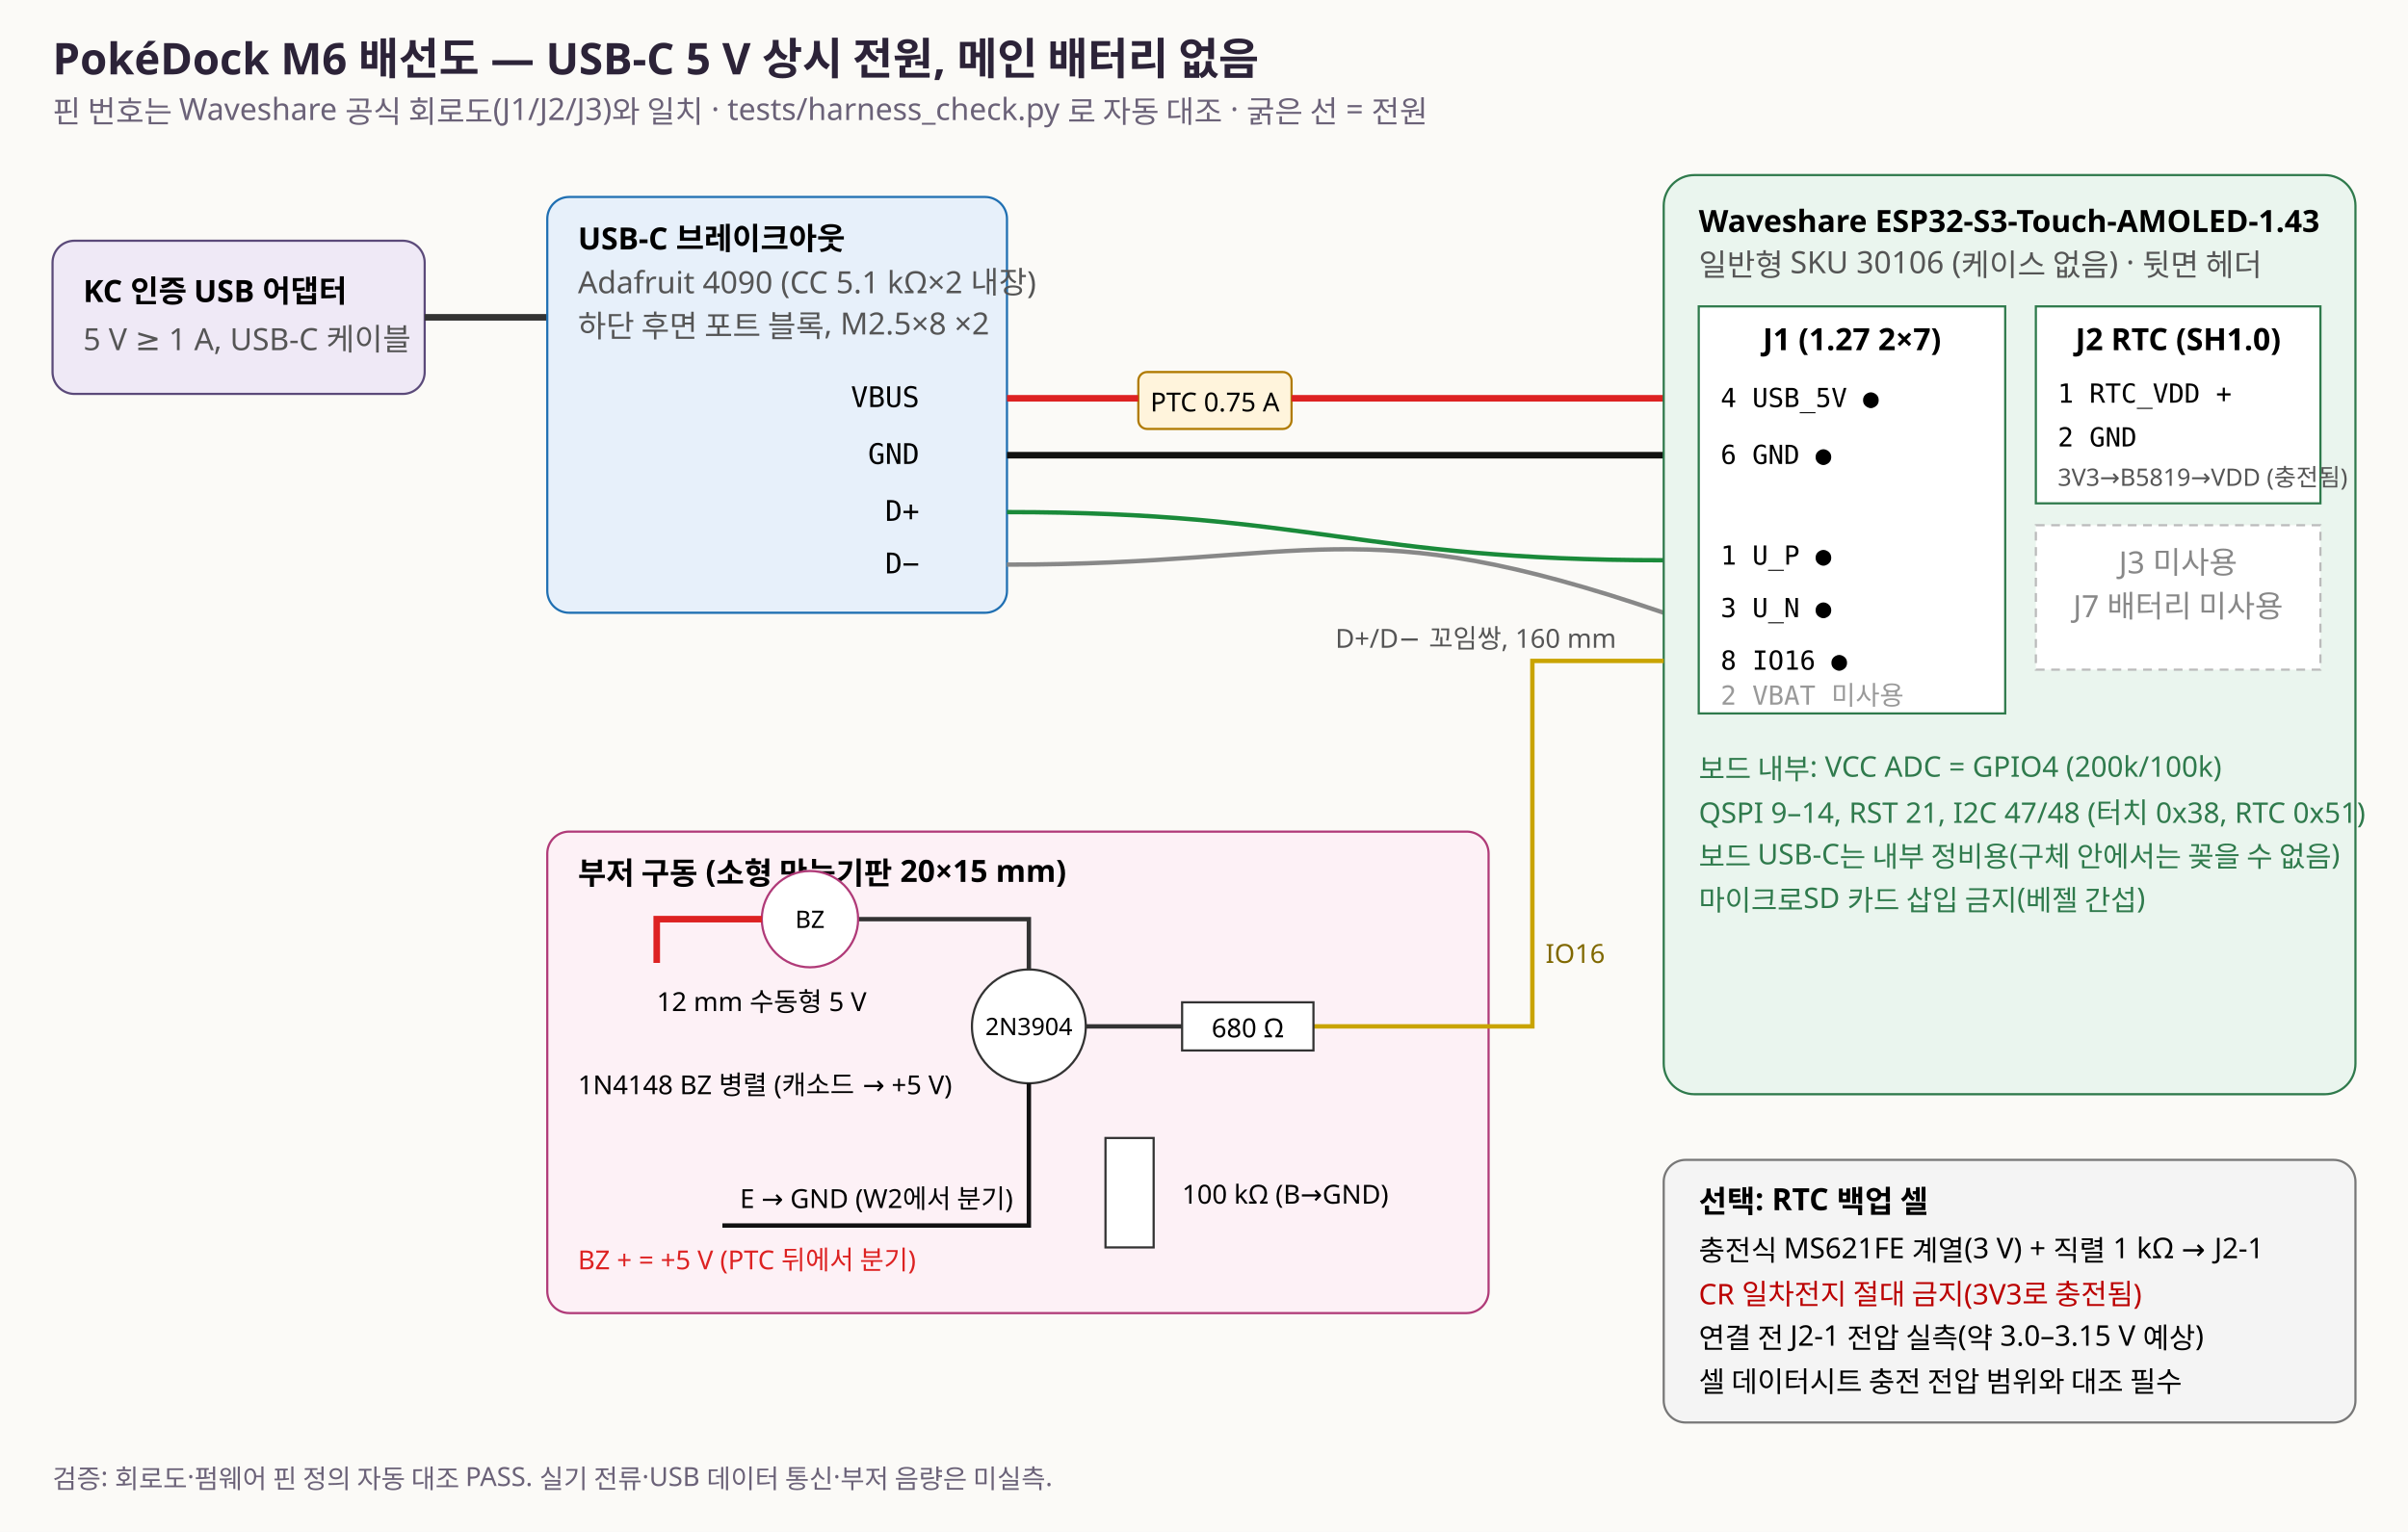
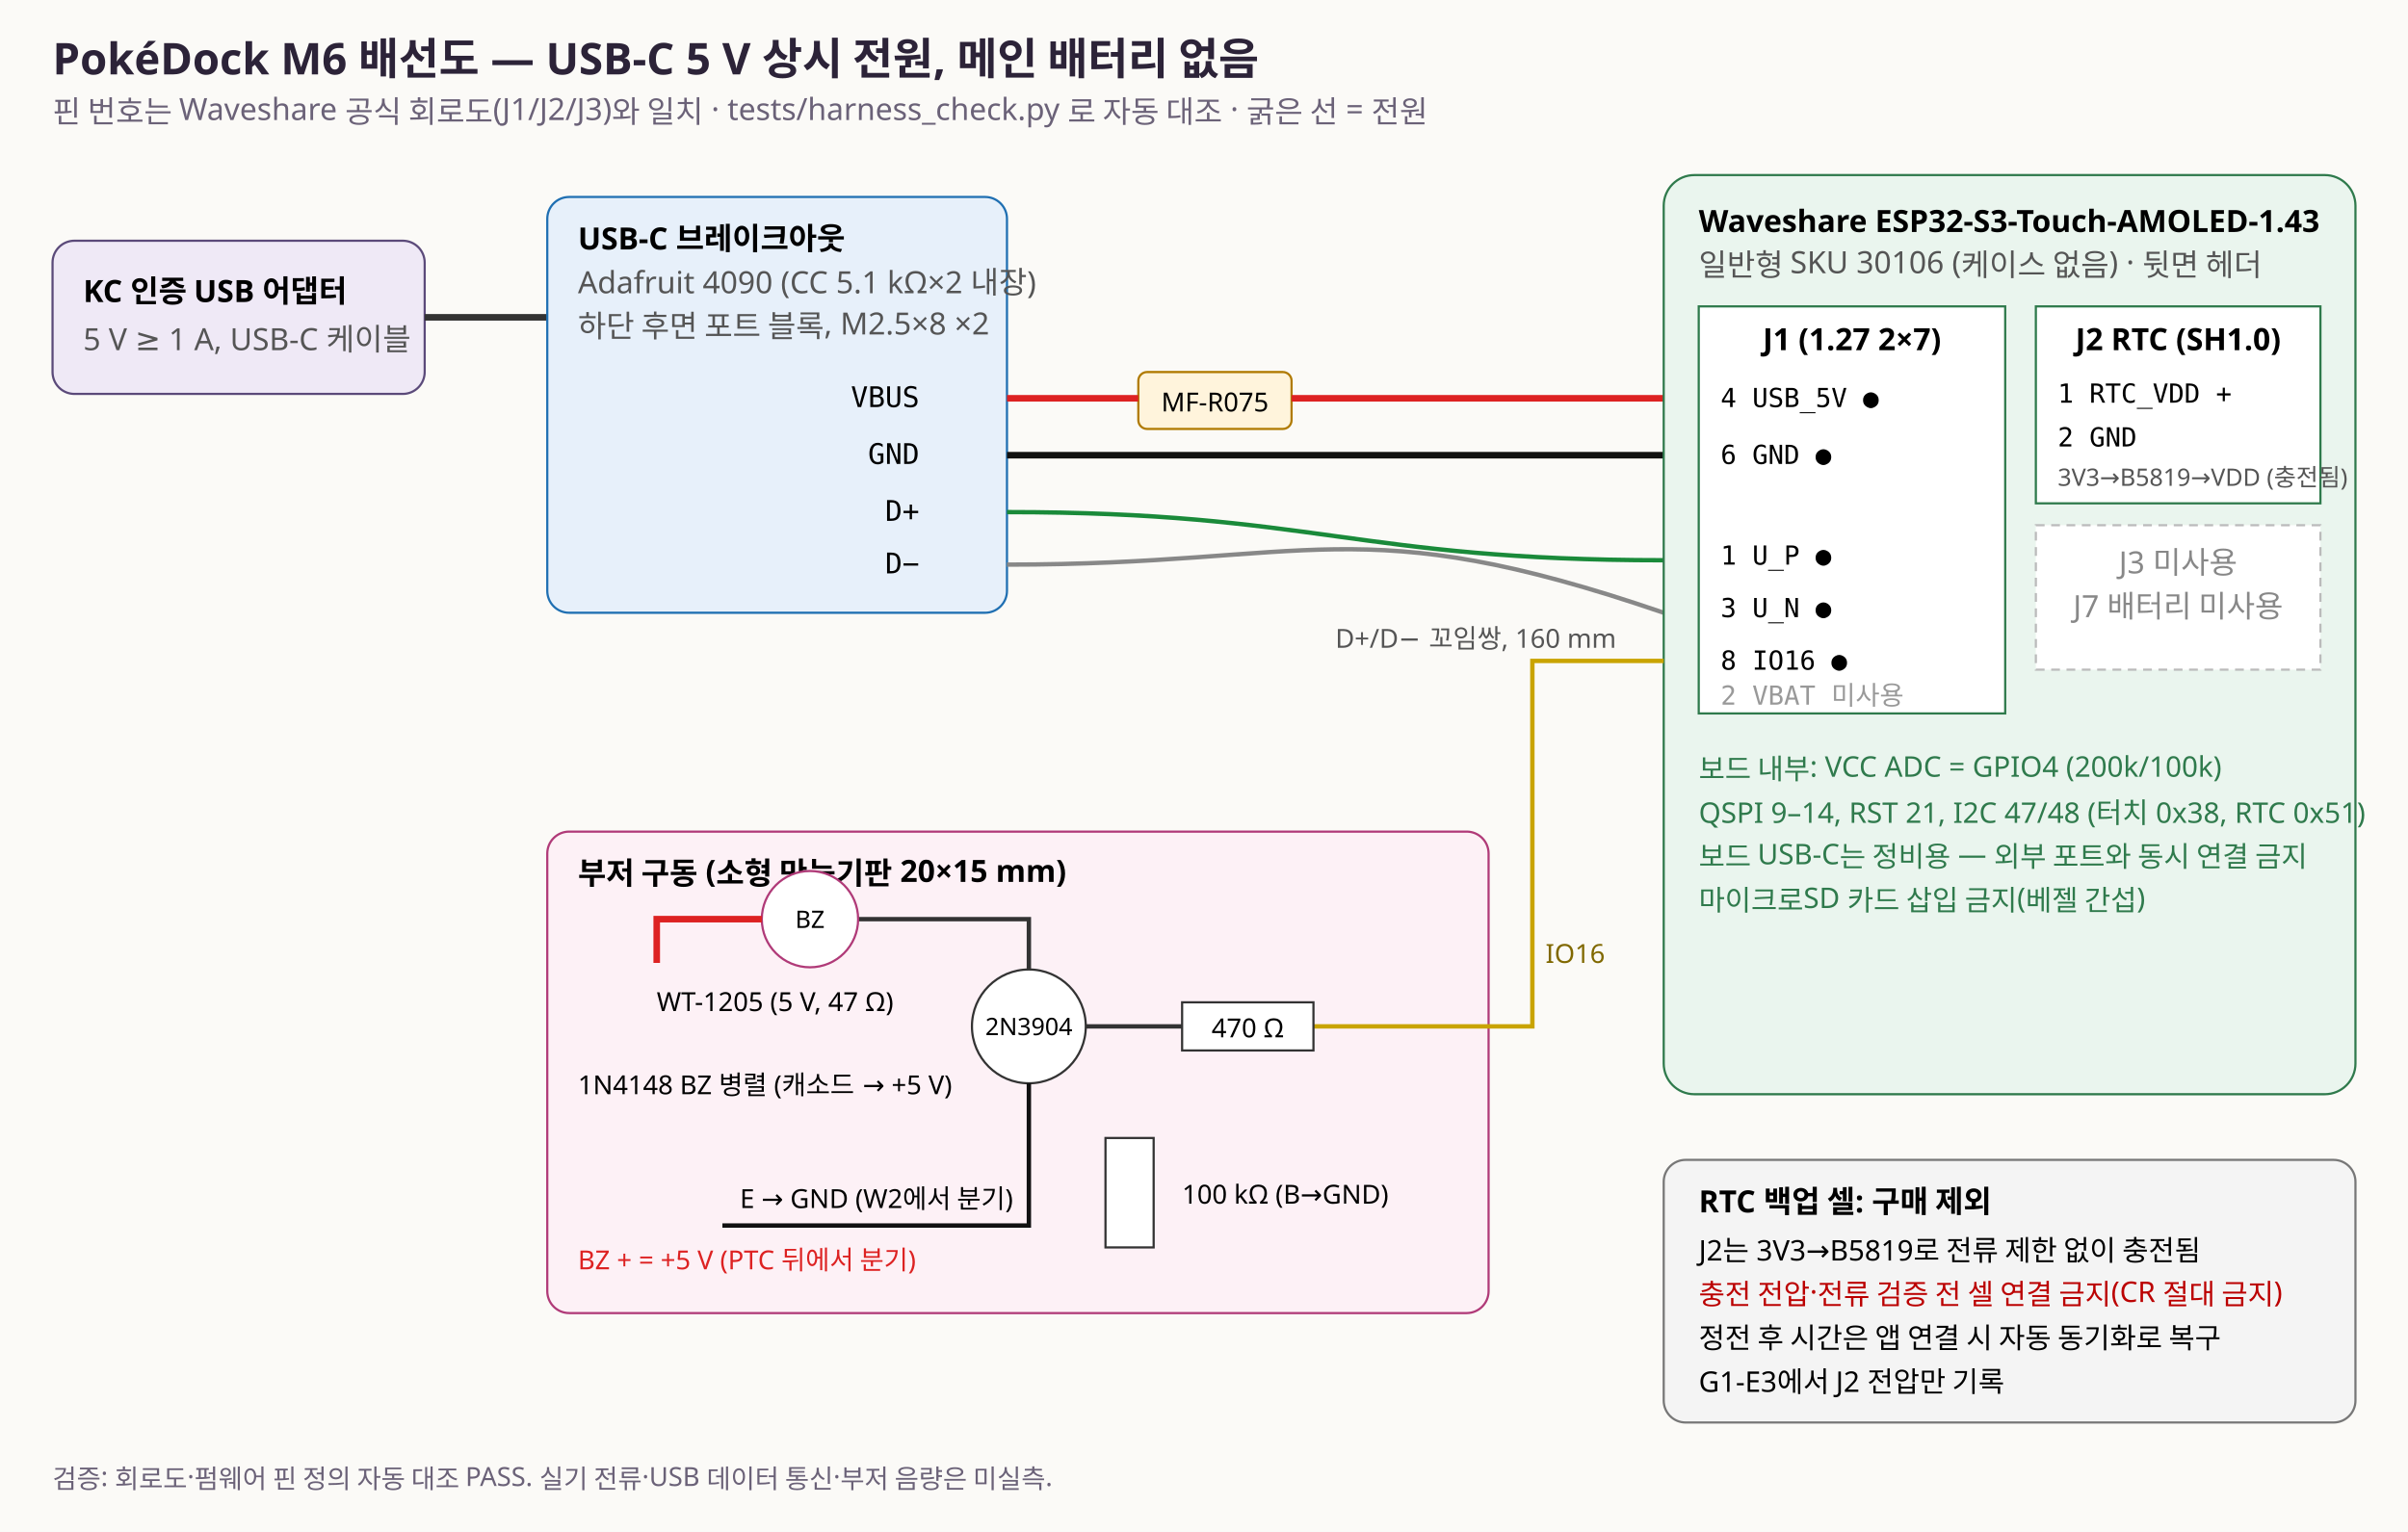
<svg xmlns="http://www.w3.org/2000/svg" viewBox="0 0 1100 700" font-family="Segoe UI, Noto Sans KR, sans-serif" font-size="14">
  <rect width="1100" height="700" fill="#fbfaf7" />
  <text x="24" y="34" font-size="20" font-weight="700" fill="#2c2338">PokéDock M6 배선도 — USB-C 5 V 상시 전원, 메인 배터리 없음</text>
  <text x="24" y="56" fill="#6b6278">핀 번호는 Waveshare 공식 회로도(J1/J2/J3)와 일치 · tests/harness_check.py 로 자동 대조 · 굵은 선 = 전원</text>
  <rect x="24" y="110" width="170" height="70" rx="10" fill="#efe9f6" stroke="#5b4a7a" />
  <text x="38" y="138" font-weight="700">KC 인증 USB 어댑터</text>
  <text x="38" y="160" fill="#555">5 V ≥ 1 A, USB-C 케이블</text>
  <line x1="194" y1="145" x2="250" y2="145" stroke="#333" stroke-width="3" />
  <rect x="250" y="90" width="210" height="190" rx="10" fill="#e7f0fa" stroke="#1f6fb2" />
  <text x="264" y="114" font-weight="700">USB-C 브레이크아웃</text>
  <text x="264" y="134" fill="#555">Adafruit 4090 (CC 5.1 kΩ×2 내장)</text>
  <text x="264" y="154" fill="#555">하단 후면 포트 블록, M2.5×8 ×2</text>
  <g font-family="Consolas, monospace" font-size="13">
    <text x="420" y="186" text-anchor="end">VBUS</text>
    <text x="420" y="212" text-anchor="end">GND</text>
    <text x="420" y="238" text-anchor="end">D+</text>
    <text x="420" y="262" text-anchor="end">D−</text>
  </g>
  <rect x="520" y="170" width="70" height="26" rx="4" fill="#fff4dc" stroke="#b07a00" />
-   <text x="555" y="188" text-anchor="middle" font-size="12">PTC 0.75 A</text>
+   <text x="555" y="188" text-anchor="middle" font-size="12">MF-R075</text>
  <path d="M460 182 H520" stroke="#d22" stroke-width="3" fill="none" />
  <path d="M590 182 H760" stroke="#d22" stroke-width="3" fill="none" />
  <path d="M460 208 H760" stroke="#111" stroke-width="3" fill="none" />
  <path d="M460 234 C600 234 620 256 760 256" stroke="#1a8a3a" stroke-width="2" fill="none" />
  <path d="M460 258 C600 258 620 232 760 280" stroke="#888" stroke-width="2" fill="none" />
  <text x="610" y="296" fill="#555" font-size="12">D+/D− 꼬임쌍, 160 mm</text>
  <rect x="760" y="80" width="316" height="420" rx="14" fill="#eaf5ee" stroke="#2f7a4c" />
  <text x="776" y="106" font-weight="700">Waveshare ESP32-S3-Touch-AMOLED-1.43</text>
  <text x="776" y="126" fill="#555">일반형 SKU 30106 (케이스 없음) · 뒷면 헤더</text>
  <rect x="776" y="140" width="140" height="186" fill="#fff" stroke="#2f7a4c" />
  <text x="846" y="160" text-anchor="middle" font-weight="700">J1 (1.27 2×7)</text>
  <g font-family="Consolas, monospace" font-size="12">
    <text x="786" y="186">4 USB_5V ●</text>
    <text x="786" y="212">6 GND    ●</text>
    <text x="786" y="258">1 U_P    ●</text>
    <text x="786" y="282">3 U_N    ●</text>
    <text x="786" y="306">8 IO16   ●</text>
    <text x="786" y="322" fill="#999">2 VBAT 미사용</text>
  </g>
  <rect x="930" y="140" width="130" height="90" fill="#fff" stroke="#2f7a4c" />
  <text x="995" y="160" text-anchor="middle" font-weight="700">J2 RTC (SH1.0)</text>
  <g font-family="Consolas, monospace" font-size="12">
    <text x="940" y="184">1 RTC_VDD +</text>
    <text x="940" y="204">2 GND</text>
  </g>
  <text x="940" y="222" font-size="11" fill="#555">3V3→B5819→VDD (충전됨)</text>
  <rect x="930" y="240" width="130" height="66" fill="#fff" stroke="#bbb" stroke-dasharray="4 3" />
  <text x="995" y="262" text-anchor="middle" fill="#888">J3 미사용</text>
  <text x="995" y="282" text-anchor="middle" fill="#888">J7 배터리 미사용</text>
  <text x="776" y="356" fill="#2f7a4c" font-size="13">보드 내부: VCC ADC = GPIO4 (200k/100k)</text>
  <text x="776" y="376" fill="#2f7a4c" font-size="13">QSPI 9–14, RST 21, I2C 47/48 (터치 0x38, RTC 0x51)</text>
-   <text x="776" y="396" fill="#2f7a4c" font-size="13">보드 USB-C는 내부 정비용(구체 안에서는 꽂을 수 없음)</text>
+   <text x="776" y="396" fill="#2f7a4c" font-size="13">보드 USB-C는 정비용 — 외부 포트와 동시 연결 금지</text>
  <text x="776" y="416" fill="#2f7a4c" font-size="13">마이크로SD 카드 삽입 금지(베젤 간섭)</text>
  <rect x="250" y="380" width="430" height="220" rx="10" fill="#fdf1f6" stroke="#b03a78" />
  <text x="264" y="404" font-weight="700">부저 구동 (소형 만능기판 20×15 mm)</text>
  <path d="M760 302 H700 V469 H600" stroke="#c9a400" stroke-width="2" fill="none" />
  <text x="706" y="440" font-size="12" fill="#806800">IO16</text>
  <rect x="540" y="458" width="60" height="22" fill="#fff" stroke="#333" />
-   <text x="570" y="474" text-anchor="middle" font-size="12">680 Ω</text>
+   <text x="570" y="474" text-anchor="middle" font-size="12">470 Ω</text>
  <path d="M540 469 H496" stroke="#333" stroke-width="2" fill="none" />
  <circle cx="470" cy="469" r="26" fill="#fff" stroke="#333" />
  <text x="470" y="473" text-anchor="middle" font-size="11">2N3904</text>
  <path d="M470 495 V560 H330" stroke="#111" stroke-width="2" fill="none" />
  <text x="338" y="552" font-size="12">E → GND (W2에서 분기)</text>
  <rect x="505" y="520" width="22" height="50" fill="#fff" stroke="#333" />
  <text x="540" y="550" font-size="12">100 kΩ (B→GND)</text>
  <path d="M470 443 V420 H392" stroke="#333" stroke-width="2" fill="none" />
  <circle cx="370" cy="420" r="22" fill="#fff" stroke="#b03a78" />
  <text x="370" y="424" text-anchor="middle" font-size="11">BZ</text>
-   <text x="300" y="462" font-size="12">12 mm 수동형 5 V</text>
+   <text x="300" y="462" font-size="12">WT-1205 (5 V, 47 Ω)</text>
  <path d="M348 420 H300 V440" stroke="#d22" stroke-width="3" fill="none" />
  <text x="264" y="580" font-size="12" fill="#d22">BZ + = +5 V (PTC 뒤에서 분기)</text>
  <text x="264" y="500" font-size="12">1N4148 BZ 병렬 (캐소드 → +5 V)</text>
  <rect x="760" y="530" width="316" height="120" rx="10" fill="#f4f4f4" stroke="#777" />
-   <text x="776" y="554" font-weight="700">선택: RTC 백업 셀</text>
-   <text x="776" y="576" font-size="13">충전식 MS621FE 계열(3 V) + 직렬 1 kΩ → J2-1</text>
-   <text x="776" y="596" font-size="13" fill="#b00">CR 일차전지 절대 금지(3V3로 충전됨)</text>
-   <text x="776" y="616" font-size="13">연결 전 J2-1 전압 실측(약 3.0–3.15 V 예상)</text>
-   <text x="776" y="636" font-size="13">셀 데이터시트 충전 전압 범위와 대조 필수</text>
+   <text x="776" y="554" font-weight="700">RTC 백업 셀: 구매 제외</text>
+   <text x="776" y="576" font-size="13">J2는 3V3→B5819로 전류 제한 없이 충전됨</text>
+   <text x="776" y="596" font-size="13" fill="#b00">충전 전압·전류 검증 전 셀 연결 금지(CR 절대 금지)</text>
+   <text x="776" y="616" font-size="13">정전 후 시간은 앱 연결 시 자동 동기화로 복구</text>
+   <text x="776" y="636" font-size="13">G1-E3에서 J2 전압만 기록</text>
  <text x="24" y="680" fill="#6b6278" font-size="12">검증: 회로도·펌웨어 핀 정의 자동 대조 PASS. 실기 전류·USB 데이터 통신·부저 음량은 미실측.</text>
</svg>
